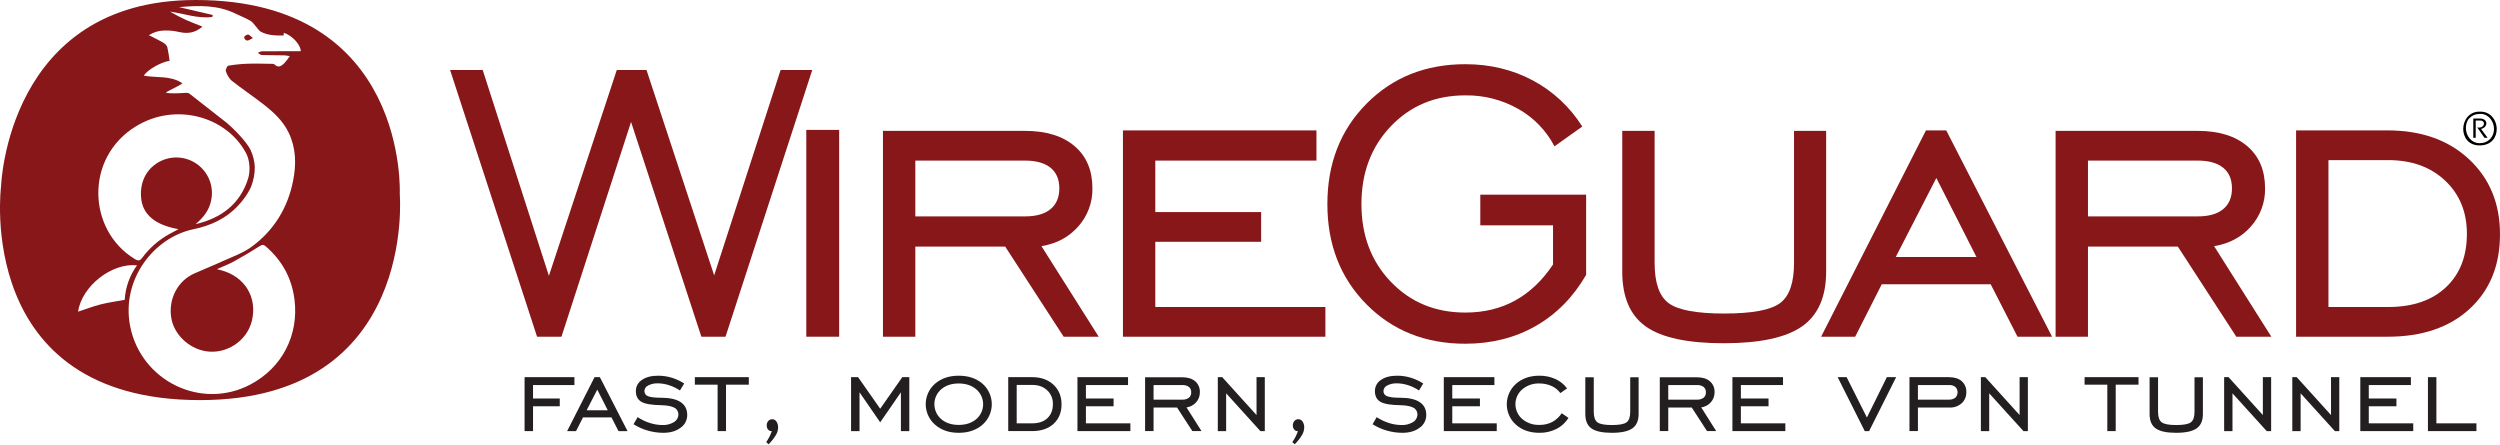
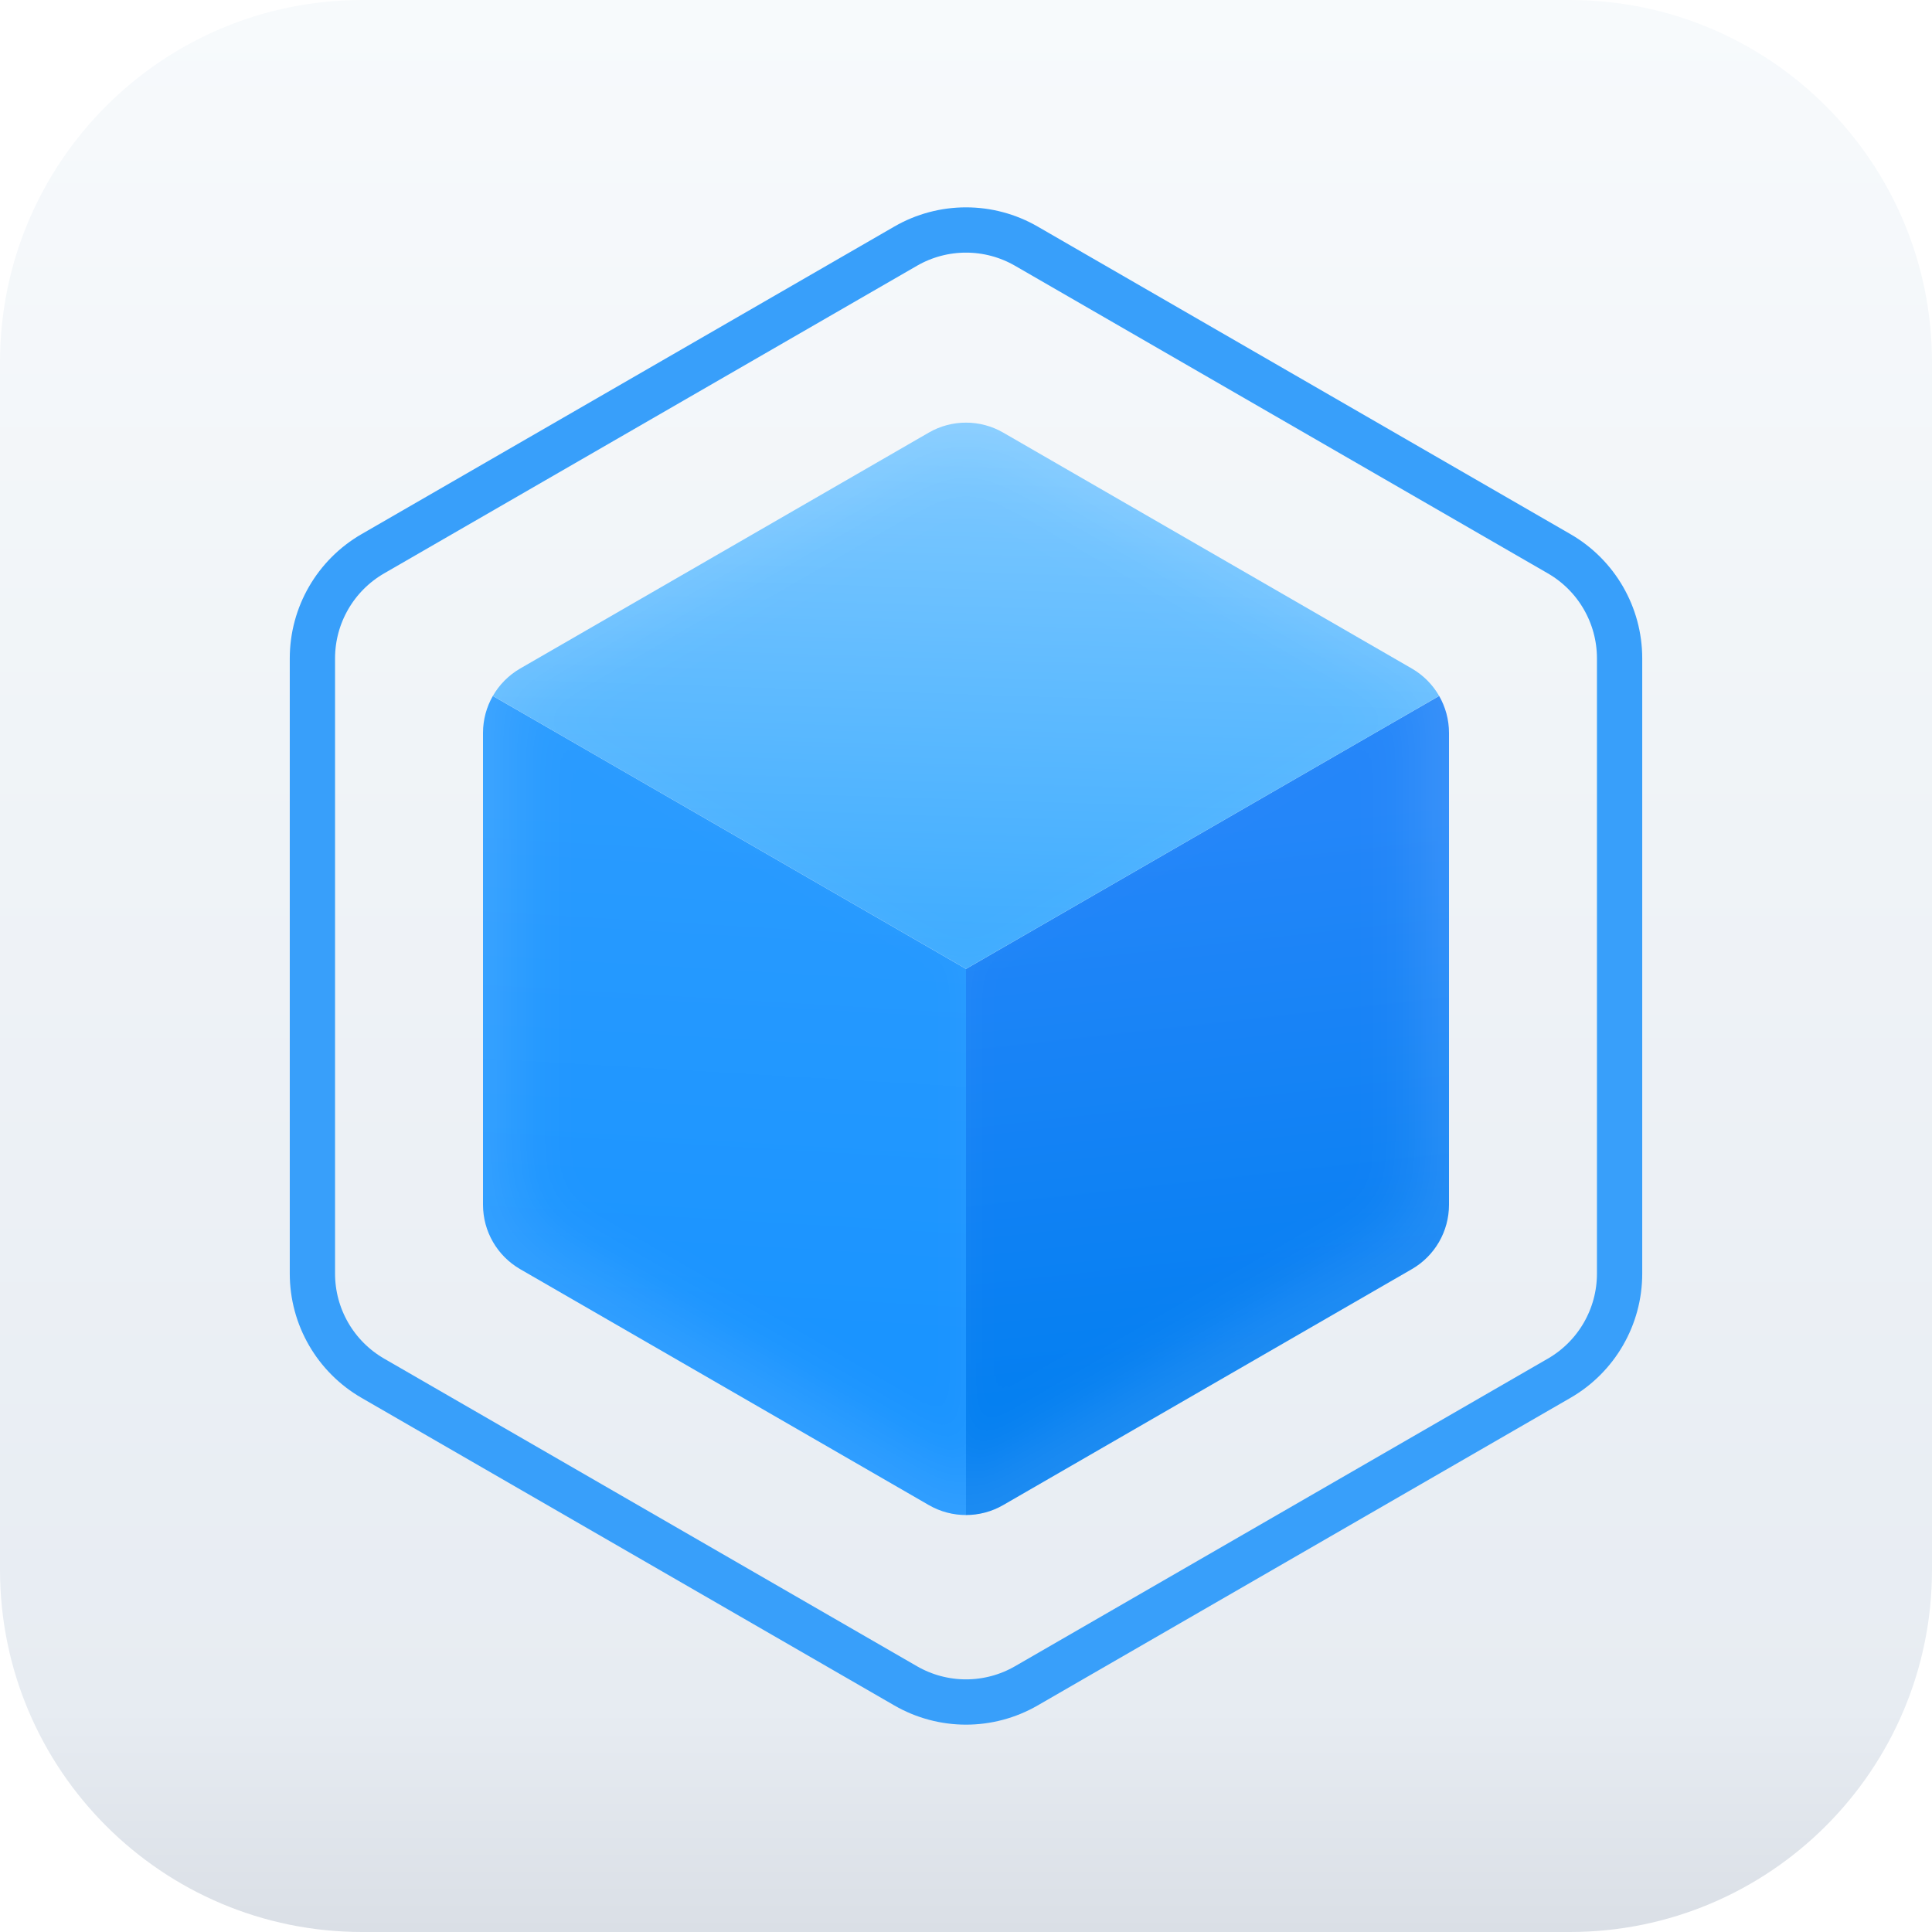
- <svg xmlns="http://www.w3.org/2000/svg" version="1.1" viewBox="0 0 1874.5 333.14">
+ <svg xmlns="http://www.w3.org/2000/svg" width="64" height="64" viewBox="0 0 64 64" fill="none">
+   <rect width="64" height="64" rx="12" fill="url(#paint0_linear_913_2028)" />
+   <g filter="url(#filter0_i_913_2028)">
+     <path d="M32 50.188C31.575 50.188 31.149 50.078 30.768 49.858L17.232 42.043C16.47 41.603 16 40.79 16 39.91V24.279C16 23.841 16.116 23.419 16.327 23.052L32 32.094V50.188Z" fill="url(#paint1_linear_913_2028)" />
+   </g>
+   <g filter="url(#filter1_i_913_2028)">
+     <path d="M47.673 23.052C47.884 23.419 48 23.841 48 24.279V39.91C48 40.79 47.531 41.603 46.768 42.043L33.232 49.858C32.851 50.078 32.425 50.188 32 50.188V32.094L47.673 23.052Z" fill="url(#paint2_linear_913_2028)" />
+   </g>
+   <g filter="url(#filter2_i_913_2028)">
+     <path d="M47.673 23.052C47.46 22.682 47.151 22.366 46.768 22.145L33.232 14.33C32.469 13.89 31.53 13.89 30.768 14.33L17.232 22.145C16.849 22.366 16.54 22.682 16.327 23.052L32 32.094L47.673 23.052Z" fill="url(#paint3_linear_913_2028)" />
+   </g>
+   <path d="M30 8.155C31.238 7.44 32.762 7.44 34 8.155L51.651 18.345C52.888 19.06 53.651 20.38 53.651 21.809V42.191C53.651 43.62 52.888 44.94 51.651 45.655L34 55.845C32.762 56.56 31.238 56.56 30 55.845L12.349 45.655C11.112 44.94 10.349 43.62 10.349 42.191V21.809C10.349 20.38 11.112 19.06 12.349 18.345L30 8.155Z" stroke="#389FFA" stroke-width="1.5" />
  <defs>
-     <style>.a{fill:#88171a;}.b{fill:#231f20;}</style>
+     <filter id="filter0_i_913_2028" x="16" y="22.052" width="17" height="28.136" filterUnits="userSpaceOnUse" color-interpolation-filters="sRGB">
+       <feFlood flood-opacity="0" result="BackgroundImageFix" />
+       <feBlend mode="normal" in="SourceGraphic" in2="BackgroundImageFix" result="shape" />
+       <feColorMatrix in="SourceAlpha" type="matrix" values="0 0 0 0 0 0 0 0 0 0 0 0 0 0 0 0 0 0 127 0" result="hardAlpha" />
+       <feOffset dx="1" dy="-1" />
+       <feGaussianBlur stdDeviation="1" />
+       <feComposite in2="hardAlpha" operator="arithmetic" k2="-1" k3="1" />
+       <feColorMatrix type="matrix" values="0 0 0 0 1 0 0 0 0 1 0 0 0 0 1 0 0 0 0.1 0" />
+       <feBlend mode="normal" in2="shape" result="effect1_innerShadow_913_2028" />
+     </filter>
+     <filter id="filter1_i_913_2028" x="31" y="22.052" width="17" height="28.136" filterUnits="userSpaceOnUse" color-interpolation-filters="sRGB">
+       <feFlood flood-opacity="0" result="BackgroundImageFix" />
+       <feBlend mode="normal" in="SourceGraphic" in2="BackgroundImageFix" result="shape" />
+       <feColorMatrix in="SourceAlpha" type="matrix" values="0 0 0 0 0 0 0 0 0 0 0 0 0 0 0 0 0 0 127 0" result="hardAlpha" />
+       <feOffset dx="-1" dy="-1" />
+       <feGaussianBlur stdDeviation="1" />
+       <feComposite in2="hardAlpha" operator="arithmetic" k2="-1" k3="1" />
+       <feColorMatrix type="matrix" values="0 0 0 0 1 0 0 0 0 1 0 0 0 0 1 0 0 0 0.1 0" />
+       <feBlend mode="normal" in2="shape" result="effect1_innerShadow_913_2028" />
+     </filter>
+     <filter id="filter2_i_913_2028" x="16.327" y="14" width="31.346" height="19.094" filterUnits="userSpaceOnUse" color-interpolation-filters="sRGB">
+       <feFlood flood-opacity="0" result="BackgroundImageFix" />
+       <feBlend mode="normal" in="SourceGraphic" in2="BackgroundImageFix" result="shape" />
+       <feColorMatrix in="SourceAlpha" type="matrix" values="0 0 0 0 0 0 0 0 0 0 0 0 0 0 0 0 0 0 127 0" result="hardAlpha" />
+       <feOffset dy="1" />
+       <feGaussianBlur stdDeviation="1" />
+       <feComposite in2="hardAlpha" operator="arithmetic" k2="-1" k3="1" />
+       <feColorMatrix type="matrix" values="0 0 0 0 1 0 0 0 0 1 0 0 0 0 1 0 0 0 0.1 0" />
+       <feBlend mode="normal" in2="shape" result="effect1_innerShadow_913_2028" />
+     </filter>
+     <linearGradient id="paint0_linear_913_2028" x1="32" y1="4.65656e-09" x2="32" y2="64" gradientUnits="userSpaceOnUse">
+       <stop stop-color="#F7FAFC" />
+       <stop offset="0.885" stop-color="#E7ECF2" />
+       <stop offset="1" stop-color="#DADFE6" />
+     </linearGradient>
+     <linearGradient id="paint1_linear_913_2028" x1="24" y1="27" x2="23" y2="44" gradientUnits="userSpaceOnUse">
+       <stop stop-color="#299BFF" />
+       <stop offset="1" stop-color="#1A94FF" />
+     </linearGradient>
+     <linearGradient id="paint2_linear_913_2028" x1="39" y1="27.5" x2="41" y2="45.5" gradientUnits="userSpaceOnUse">
+       <stop stop-color="#2486F9" />
+       <stop offset="1" stop-color="#047FF1" />
+     </linearGradient>
+     <linearGradient id="paint3_linear_913_2028" x1="32" y1="14" x2="31.422" y2="31.981" gradientUnits="userSpaceOnUse">
+       <stop stop-color="#80CAFF" />
+       <stop offset="1" stop-color="#3DABFF" />
+     </linearGradient>
  </defs>
-   <path class="a" transform="translate(-1.5394)" d="m404.23 252.47-65.215-199.99h24.456l49.636 154.34 50.904-154.34h22.282l50.723 153.98 49.817-153.98h23.731l-65.034 199.99h-18.115l-52.715-161.04-52.172 161.04h-18.296z" />
-   <path class="a" transform="translate(-1.5394)" d="m606.1 252.47v-155.07h24.637v155.07h-24.637z" />
-   <path class="a" transform="translate(-1.5394)" d="m687.85 184.9v67.57h-24.274v-154.34h106.52q23.73 0 37.136 11.413 13.404 11.413 13.405 31.702a41.774 41.774 0 0 1-10.598 28.531q-10.597 12.05-27.625 14.764l42.933 67.932h-26.267l-43.839-67.57h-67.389zm0-22.644h82.243q12.5 0 19.112-5.435 6.61-5.435 6.612-15.579 0-10.143-6.612-15.488-6.615-5.342-19.112-5.344h-82.243v41.846z" />
-   <path class="a" transform="translate(-1.5394)" d="m843.52 252.47v-154.7h145.1v22.644h-120.83v38.585h79.345v22.282h-79.345v48.911h127.53v22.282h-151.81z" />
-   <path class="a" transform="translate(-1.5394)" d="m1166 198.31v-29.347h-54.527v-23.006h79.345v60.143q-14.495 24.999-37.77 38.313-23.28 13.315-52.806 13.315-44.929 0-74.182-29.619-29.257-29.618-29.256-75.087 0-45.65 29.347-75.269 29.347-29.618 74.091-29.618 27.716 0 50.542 12.137a98.119 98.119 0 0 1 37.136 34.6l-20.833 14.854a68.382 68.382 0 0 0-27.173-28.079 78.549 78.549 0 0 0-39.672-10.145q-33.694 0-55.795 23.097-22.104 23.096-22.101 58.421 0 35.325 22.101 58.331 22.099 23.008 55.795 23.006 21.012 0 37.408-9.058 16.393-9.056 28.351-26.992z" />
-   <path class="a" transform="translate(-1.5394)" d="m1217.9 98.133h24.274v99.09q0 22.282 10.507 30.071 10.504 7.791 41.665 7.79 31.338 0 41.846-7.79 10.504-7.786 10.507-30.071v-99.09h24.093v105.43q0 28.442-18.025 41.122-18.027 12.677-58.784 12.681-40.581 0-58.331-12.5-17.756-12.5-17.753-41.303v-105.43z" />
-   <path class="a" transform="translate(-1.5394)" d="m1367 252.47 78.62-154.7h15.217l79.345 154.7h-25.905l-20.108-39.31h-81.7l-19.927 39.31h-25.542zm55.976-59.78h60.505l-30.071-59.237z" />
-   <path class="a" transform="translate(-1.5394)" d="m1567.1 184.9v67.57h-24.274v-154.34h106.52q23.73 0 37.136 11.413 13.404 11.413 13.405 31.702a41.774 41.774 0 0 1-10.598 28.531q-10.597 12.05-27.625 14.764l42.933 67.932h-26.267l-43.839-67.57h-67.389zm0-22.644h82.243q12.5 0 19.112-5.435 6.61-5.435 6.612-15.579 0-10.143-6.612-15.488-6.615-5.342-19.112-5.344h-82.243v41.846z" />
-   <path class="a" transform="translate(-1.5394)" d="m1791.8 97.771q37.86 0 61.048 21.647 23.186 21.65 23.188 56.248 0 34.964-22.735 55.886-22.736 20.922-61.501 20.923h-68.657v-154.7h68.657zm0.362 22.282h-44.745v110.14h44.745q27.534 0 43.295-14.764 15.76-14.762 15.76-40.125 0-24.456-16.304-39.854-16.304-15.395-42.752-15.398z" />
-   <path class="b" transform="translate(-1.5394)" d="m401.21 304.63v18.614h-6.347v-40.448h37.37v5.92h-31.023v10.088h20.035v5.826h-20.035z" />
-   <path class="b" transform="translate(-1.5394)" d="m426.78 323.24 20.556-40.448h3.978l20.745 40.448h-6.773l-5.257-10.278h-21.361l-5.21 10.278h-6.678zm14.635-15.63h15.819l-7.862-15.488z" />
-   <path class="b" transform="translate(-1.5394)" d="m476.56 318.08 3.079-5.305a35.512 35.512 0 0 0 9.094 4.357 31.144 31.144 0 0 0 9.425 1.563 15.505 15.505 0 0 0 8.715-2.202 6.583 6.583 0 0 0 3.315-5.66 5.506 5.506 0 0 0-3.031-5.139q-3.031-1.681-9.567-1.871-11.036-0.142-15.156-2.558-4.121-2.416-4.121-8.004a9.785 9.785 0 0 1 4.523-8.383q4.523-3.173 12.149-3.173a35.061 35.061 0 0 1 10.112 1.468 37.803 37.803 0 0 1 9.449 4.357l-3.173 5.257a31.907 31.907 0 0 0-8.146-3.955 27.298 27.298 0 0 0-8.336-1.397 14.736 14.736 0 0 0-7.389 1.61 4.784 4.784 0 0 0-2.794 4.215 3.938 3.938 0 0 0 2.818 3.836q2.817 1.137 9.78 1.137 9.662 0 14.588 3.268 4.926 3.268 4.926 9.71a11.509 11.509 0 0 1-4.997 9.52q-4.997 3.789-12.954 3.789a41.784 41.784 0 0 1-11.675-1.681 40.763 40.763 0 0 1-10.633-4.76z" />
-   <path class="b" transform="translate(-1.5394)" d="m539.6 323.24v-34.812h-17.051v-5.636h40.448v5.636h-17.098v34.812h-6.299z" />
-   <path class="b" transform="translate(-1.5394)" d="m576.06 331.48a38.394 38.394 0 0 0 2.463-4.121 27.126 27.126 0 0 0 1.705-4.121h-0.379a3.004 3.004 0 0 1-2.439-1.208 4.718 4.718 0 0 1-0.971-3.055 4.83 4.83 0 0 1 1.16-3.339 3.738 3.738 0 0 1 2.913-1.303 3.786 3.786 0 0 1 3.221 1.728 7.9 7.9 0 0 1 1.231 4.665 11.548 11.548 0 0 1-1.8 5.707 34.646 34.646 0 0 1-5.352 6.702z" />
-   <path class="b" transform="translate(-1.5394)" d="m639.67 323.24v-40.448h5.257l16.577 23.682 16.577-23.682h5.257v40.448h-6.299v-29.081l-15.535 22.498-15.488-22.498v29.081h-6.347z" />
-   <path class="b" transform="translate(-1.5394)" d="m720.37 324.52q-10.799 0-17.761-6.11a20.39 20.39 0 0 1-0.024-30.668q6.938-6.038 17.785-6.039 10.941 0 17.88 6.015a20.442 20.442 0 0 1-0.024 30.715q-6.962 6.087-17.856 6.086zm0-5.92q8.099 0 13.214-4.381a14.671 14.671 0 0 0-0.024-22.285q-5.139-4.405-13.19-4.405-8.052 0-13.144 4.381a14.764 14.764 0 0 0 0 22.309q5.091 4.381 13.144 4.381z" />
-   <path class="b" transform="translate(-1.5394)" d="m775.46 282.79q9.899 0 15.961 5.66 6.062 5.66 6.062 14.706 0 9.141-5.944 14.611-5.945 5.471-16.08 5.471h-17.951v-40.448h17.951zm0.095 5.826h-11.699v28.797h11.699q7.199 0 11.32-3.86 4.121-3.86 4.121-10.491a13.686 13.686 0 0 0-4.263-10.42q-4.263-4.025-11.178-4.026z" />
-   <path class="b" transform="translate(-1.5394)" d="m809.41 323.24v-40.448h37.938v5.92h-31.591v10.088h20.745v5.826h-20.745v12.788h33.344v5.826h-39.69z" />
-   <path class="b" transform="translate(-1.5394)" d="m866.48 305.57v17.666h-6.347v-40.354h27.85q6.204 0 9.71 2.984a10.301 10.301 0 0 1 3.505 8.289 10.926 10.926 0 0 1-2.771 7.46 11.756 11.756 0 0 1-7.223 3.86l11.225 17.761h-6.868l-11.462-17.666h-17.619zm0-5.92h21.503a7.693 7.693 0 0 0 4.997-1.421 4.972 4.972 0 0 0 1.729-4.073 4.905 4.905 0 0 0-1.729-4.05 7.79 7.79 0 0 0-4.997-1.397h-21.503v10.941z" />
-   <path class="b" transform="translate(-1.5394)" d="m914.65 323.24v-40.448h3.315l25.718 28.418v-28.418h6.205v40.448h-3.315l-25.671-28.323v28.323h-6.252z" />
-   <path class="b" transform="translate(-1.5394)" d="m970.54 331.48a38.394 38.394 0 0 0 2.463-4.121 27.126 27.126 0 0 0 1.705-4.121h-0.379a3.004 3.004 0 0 1-2.439-1.208 4.718 4.718 0 0 1-0.971-3.055 4.83 4.83 0 0 1 1.16-3.339 3.738 3.738 0 0 1 2.913-1.303 3.786 3.786 0 0 1 3.221 1.728 7.9 7.9 0 0 1 1.231 4.665 11.548 11.548 0 0 1-1.8 5.707 34.646 34.646 0 0 1-5.352 6.702z" />
-   <path class="b" transform="translate(-1.5394)" d="m1030.7 318.08 3.079-5.305a35.512 35.512 0 0 0 9.094 4.357 31.144 31.144 0 0 0 9.425 1.563 15.505 15.505 0 0 0 8.715-2.202 6.583 6.583 0 0 0 3.315-5.66 5.506 5.506 0 0 0-3.031-5.139q-3.031-1.681-9.567-1.871-11.036-0.142-15.156-2.558-4.121-2.416-4.121-8.004a9.785 9.785 0 0 1 4.523-8.383q4.523-3.173 12.149-3.173a35.061 35.061 0 0 1 10.112 1.468 37.803 37.803 0 0 1 9.449 4.357l-3.173 5.257a31.907 31.907 0 0 0-8.146-3.955 27.298 27.298 0 0 0-8.336-1.397 14.736 14.736 0 0 0-7.389 1.61 4.784 4.784 0 0 0-2.794 4.215 3.938 3.938 0 0 0 2.818 3.836q2.817 1.137 9.78 1.137 9.662 0 14.588 3.268 4.926 3.268 4.926 9.71a11.509 11.509 0 0 1-4.997 9.52q-4.997 3.789-12.954 3.789a41.784 41.784 0 0 1-11.675-1.681 40.763 40.763 0 0 1-10.633-4.76z" />
-   <path class="b" transform="translate(-1.5394)" d="m1084.1 323.24v-40.448h37.938v5.92h-31.591v10.088h20.745v5.826h-20.745v12.788h33.344v5.826h-39.69z" />
-   <path class="b" transform="translate(-1.5394)" d="m1177.6 313.34a22.946 22.946 0 0 1-9.07 8.312 27.68 27.68 0 0 1-12.765 2.866q-10.657 0-17.548-6.039a20.531 20.531 0 0 1 0-30.691q6.891-6.086 17.548-6.086a28.416 28.416 0 0 1 12.03 2.487 21.89 21.89 0 0 1 8.715 7.033l-5.021 3.505a16.432 16.432 0 0 0-6.607-5.328 21.699 21.699 0 0 0-9.117-1.871 18.888 18.888 0 0 0-12.859 4.429 14.637 14.637 0 0 0 0.024 22.213 18.906 18.906 0 0 0 12.835 4.429 20.434 20.434 0 0 0 9.52-2.131 20.208 20.208 0 0 0 7.247-6.631z" />
-   <path class="b" transform="translate(-1.5394)" d="m1190.2 282.89h6.347v25.908q0 5.826 2.747 7.862 2.747 2.037 10.894 2.037 8.194 0 10.941-2.037 2.747-2.036 2.747-7.862v-25.908h6.299v27.565q0 7.436-4.712 10.751-4.714 3.315-15.37 3.315-10.61 0-15.251-3.268-4.642-3.268-4.642-10.799v-27.565z" />
-   <path class="b" transform="translate(-1.5394)" d="m1252.4 305.57v17.666h-6.347v-40.354h27.85q6.204 0 9.71 2.984a10.301 10.301 0 0 1 3.505 8.289 10.926 10.926 0 0 1-2.771 7.46 11.756 11.756 0 0 1-7.223 3.86l11.225 17.761h-6.868l-11.462-17.666h-17.619zm0-5.92h21.503a7.693 7.693 0 0 0 4.997-1.421 4.972 4.972 0 0 0 1.729-4.073 4.905 4.905 0 0 0-1.729-4.05 7.79 7.79 0 0 0-4.997-1.397h-21.503v10.941z" />
-   <path class="b" transform="translate(-1.5394)" d="m1300.5 323.24v-40.448h37.938v5.92h-31.591v10.088h20.745v5.826h-20.745v12.788h33.344v5.826h-39.69z" />
-   <path class="b" transform="translate(-1.5394)" d="m1403 323.24h-3.268l-20.319-40.448h6.726l15.204 30.265 14.967-30.265h6.962z" />
-   <path class="b" transform="translate(-1.5394)" d="m1439.6 305.57v17.666h-6.347v-40.448h29.413q6.252 0 9.733 2.96a10.32 10.32 0 0 1 3.481 8.312 10.819 10.819 0 0 1-3.458 8.289 12.805 12.805 0 0 1-9.094 3.221h-23.729zm0-5.92h23.066a7.61 7.61 0 0 0 4.949-1.421 5.689 5.689 0 0 0 0.071-8.099 7.072 7.072 0 0 0-4.736-1.421h-23.35v10.941z" />
-   <path class="b" transform="translate(-1.5394)" d="m1486.8 323.24v-40.448h3.315l25.718 28.418v-28.418h6.205v40.448h-3.315l-25.671-28.323v28.323h-6.252z" />
-   <path class="b" transform="translate(-1.5394)" d="m1581.6 323.24v-34.812h-17.051v-5.636h40.448v5.636h-17.098v34.812h-6.299z" />
-   <path class="b" transform="translate(-1.5394)" d="m1613.3 282.89h6.347v25.908q0 5.826 2.747 7.862 2.747 2.037 10.894 2.037 8.194 0 10.941-2.037 2.747-2.036 2.747-7.862v-25.908h6.299v27.565q0 7.436-4.712 10.751-4.714 3.315-15.37 3.315-10.61 0-15.251-3.268-4.642-3.268-4.642-10.799v-27.565z" />
-   <path class="b" transform="translate(-1.5394)" d="m1669.2 323.24v-40.448h3.315l25.718 28.418v-28.418h6.205v40.448h-3.315l-25.671-28.323v28.323h-6.252z" />
-   <path class="b" transform="translate(-1.5394)" d="m1720.3 323.24v-40.448h3.315l25.718 28.418v-28.418h6.205v40.448h-3.315l-25.671-28.323v28.323h-6.252z" />
-   <path class="b" transform="translate(-1.5394)" d="m1771.3 323.24v-40.448h37.938v5.92h-31.591v10.088h20.745v5.826h-20.745v12.788h33.344v5.826h-39.69z" />
-   <path class="b" transform="translate(-1.5394)" d="m1822 323.24v-40.448h6.347v34.623h30.028v5.826h-36.375z" />
-   <path class="a" transform="translate(-1.5394)" d="m301.28 145.56s6.94-145.56-153.04-145.56c-141.48 0-145.9 139.63-145.9 139.63s-20.811 160.37 149.16 160.37c163.02 0 149.78-154.44 149.78-154.44zm-197.8-50.863c30.017-18.364 68.366-7.14 82.735 20.476 2.723 5.234 3.069 13.291 1.345 18.782-5.955 18.956-20.014 29.587-39.312 34.103 5.689-4.871 10.218-10.394 11.659-18.025a26.402 26.402 0 0 0-4.543-20.956 26.76 26.76 0 0 0-30.811-9.389c-11.881 4.511-18.389 15.354-17.216 28.683 1.09 12.381 10.484 20.405 28.061 23.453-2.627 1.39-4.65 2.414-6.63 3.517a63.918 63.918 0 0 0-20.544 17.868c-1.784 2.408-3.01 2.602-5.727 0.941-35.338-21.61-37.609-75.844 0.982-99.453zm-26.449 133.53c-5.677 1.441-11.178 3.574-16.981 5.478 2.838-19.151 25.265-36.788 44.23-34.776a48.881 48.881 0 0 0-9.242 25.893c-6.302 1.161-12.241 1.941-18.007 3.405zm120.79-186.98c5.61 0.206 11.23 0.121 16.844 0.254a29.052 29.052 0 0 1 4.167 0.581 40.607 40.607 0 0 1-4.236 5.433c-2.007 1.87-4.274 3.699-7.166 0.856-0.696-0.684-2.339-0.527-3.549-0.543-5.582-0.073-11.172-0.252-16.746-0.041a104.04 104.04 0 0 0-14.425 1.473c-0.894 0.16-2.23 3.131-1.819 4.227 0.969 2.585 2.383 5.436 4.478 7.09 7.74 6.11 15.972 11.596 23.748 17.664 7.556 5.897 14.589 12.358 18.875 21.253 5.584 11.59 5.747 23.743 3.339 35.95-4.02 20.378-14.333 37.261-31.032 49.524-6.729 4.941-15.06 7.745-22.767 11.295-6.778 3.123-13.755 5.811-20.549 8.901-12.249 5.569-19.133 18.865-17.108 32.688 1.859 12.685 12.987 23.271 25.735 25.456 15.292 2.622 31.071-7.316 34.812-22.86 4.207-17.478-5.29-33.083-23.065-37.813-0.783-0.208-1.568-0.406-3.201-0.827 4.755-2.124 8.861-3.638 12.653-5.724q9.921-5.459 19.481-11.562c1.874-1.199 2.887-1.2 4.485 0.182 12.225 10.57 19.518 23.718 21.563 39.839 3.385 26.684-9.247 51.198-33.072 63.762-36.86 19.439-81.965-2.686-90.106-43.552-6.974-35.003 17.73-66.754 47.462-72.884 12.787-2.636 24.48-7.96 33.57-17.807 5.865-6.354 8.708-11.806 9.677-14.266a39.565 39.565 0 0 0 2.721-14.469 33.867 33.867 0 0 0-2.965-12.398c-3.104-7.075-14.995-18.33-17.939-20.704l-28-21.921c-0.988-0.813-2.099-0.754-4.508-0.59-2.861 0.194-10.175 0.599-13.331-0.228 2.553-1.932 9.513-4.745 12.502-7.007-9.073-6.13-19.43-3.916-28.941-5.746 2.199-4.096 13.081-10.39 19.27-11.091a91.533 91.533 0 0 0-1.688-10.281c-0.378-1.392-1.931-2.741-3.286-3.535-3.286-1.927-6.769-3.517-10.549-5.433a21.936 21.936 0 0 1 11.332-3.506 42.316 42.316 0 0 1 11.348 1.106c6.742 1.54 12.124 0.535 17.488-4.048-4.222-1.7-8.444-3.253-12.538-5.091a123.04 123.04 0 0 1-11.779-6.158c10.622 1.476 20.896 5.458 31.757 4.003q0.139-0.74 0.277-1.481c-8.119-1.89-16.239-3.78-25.229-5.872 15.04-1.377 29.042-1.604 42.301 4.854 3.731 1.817 7.635 3.321 11.211 5.397 1.744 1.012 2.919 3.008 4.35 4.559 1.137 1.232 2.05 2.884 3.446 3.626 5.3 2.818 11.134 2.929 17.078 2.788 0.044-0.677 0.086-1.311 0.131-1.993 5.982 1.869 12.715 8.768 12.704 13.806-9.691 0-19.374-0.037-29.056 0.054-1.035 0.01-2.063 0.766-3.094 1.175 0.98 0.571 1.943 1.599 2.942 1.636z" />
-   <path class="a" transform="translate(-1.5394)" d="m185.32 26.906a1.481 1.481 0 0 0-0.189 2.369 2.233 2.233 0 0 0 3.072 0.822c0.933-0.471 1.848-0.971 2.975-1.567-0.908-0.775-1.636-1.415-2.386-2.032-1.318-1.086-2.411-0.404-3.472 0.408z" />
-   <g transform="translate(293.8 179.57)" stroke-width="1px">
-     <path d="m1566.2-95.856h-1.24c-7.56 0.08-11.84 6.64-11.84 13 0 6.16 3.92 12.32 12.2 12.32h0.56c8.6-0.24 12.36-6.16 12.36-12.24v-0.72c-0.28-6.36-4.84-12.36-12.04-12.36zm-5.52 5.16v14.44h1.8v-12.96h3.4c1.88 0 2.8 1.16 2.8 2.32 0 1.4-1.36 3-3.8 3-0.36 0-0.84-0.08-1.28-0.16l5.44 7.8h2.36l-4.92-6.64c2.4-0.44 4-2.36 4-4.24 0-1.76-1.52-3.56-4.88-3.56zm-3.44 0.28c2.52-2.72 5.16-3.72 8.24-3.72h1.28c5.48 0.24 9.44 5.8 9.44 11.16 0 0.76-0.08 1.64-0.24 2.36-0.84 4.92-5.12 8.36-10.08 8.36-0.12 0-0.36 0.04-0.48 0.04-6.28 0-10.28-5.68-10.28-11.36 0-0.48 0.08-1.12 0.12-1.64 0 0 0.28-3.12 2-5.2z" />
-   </g>
</svg>
